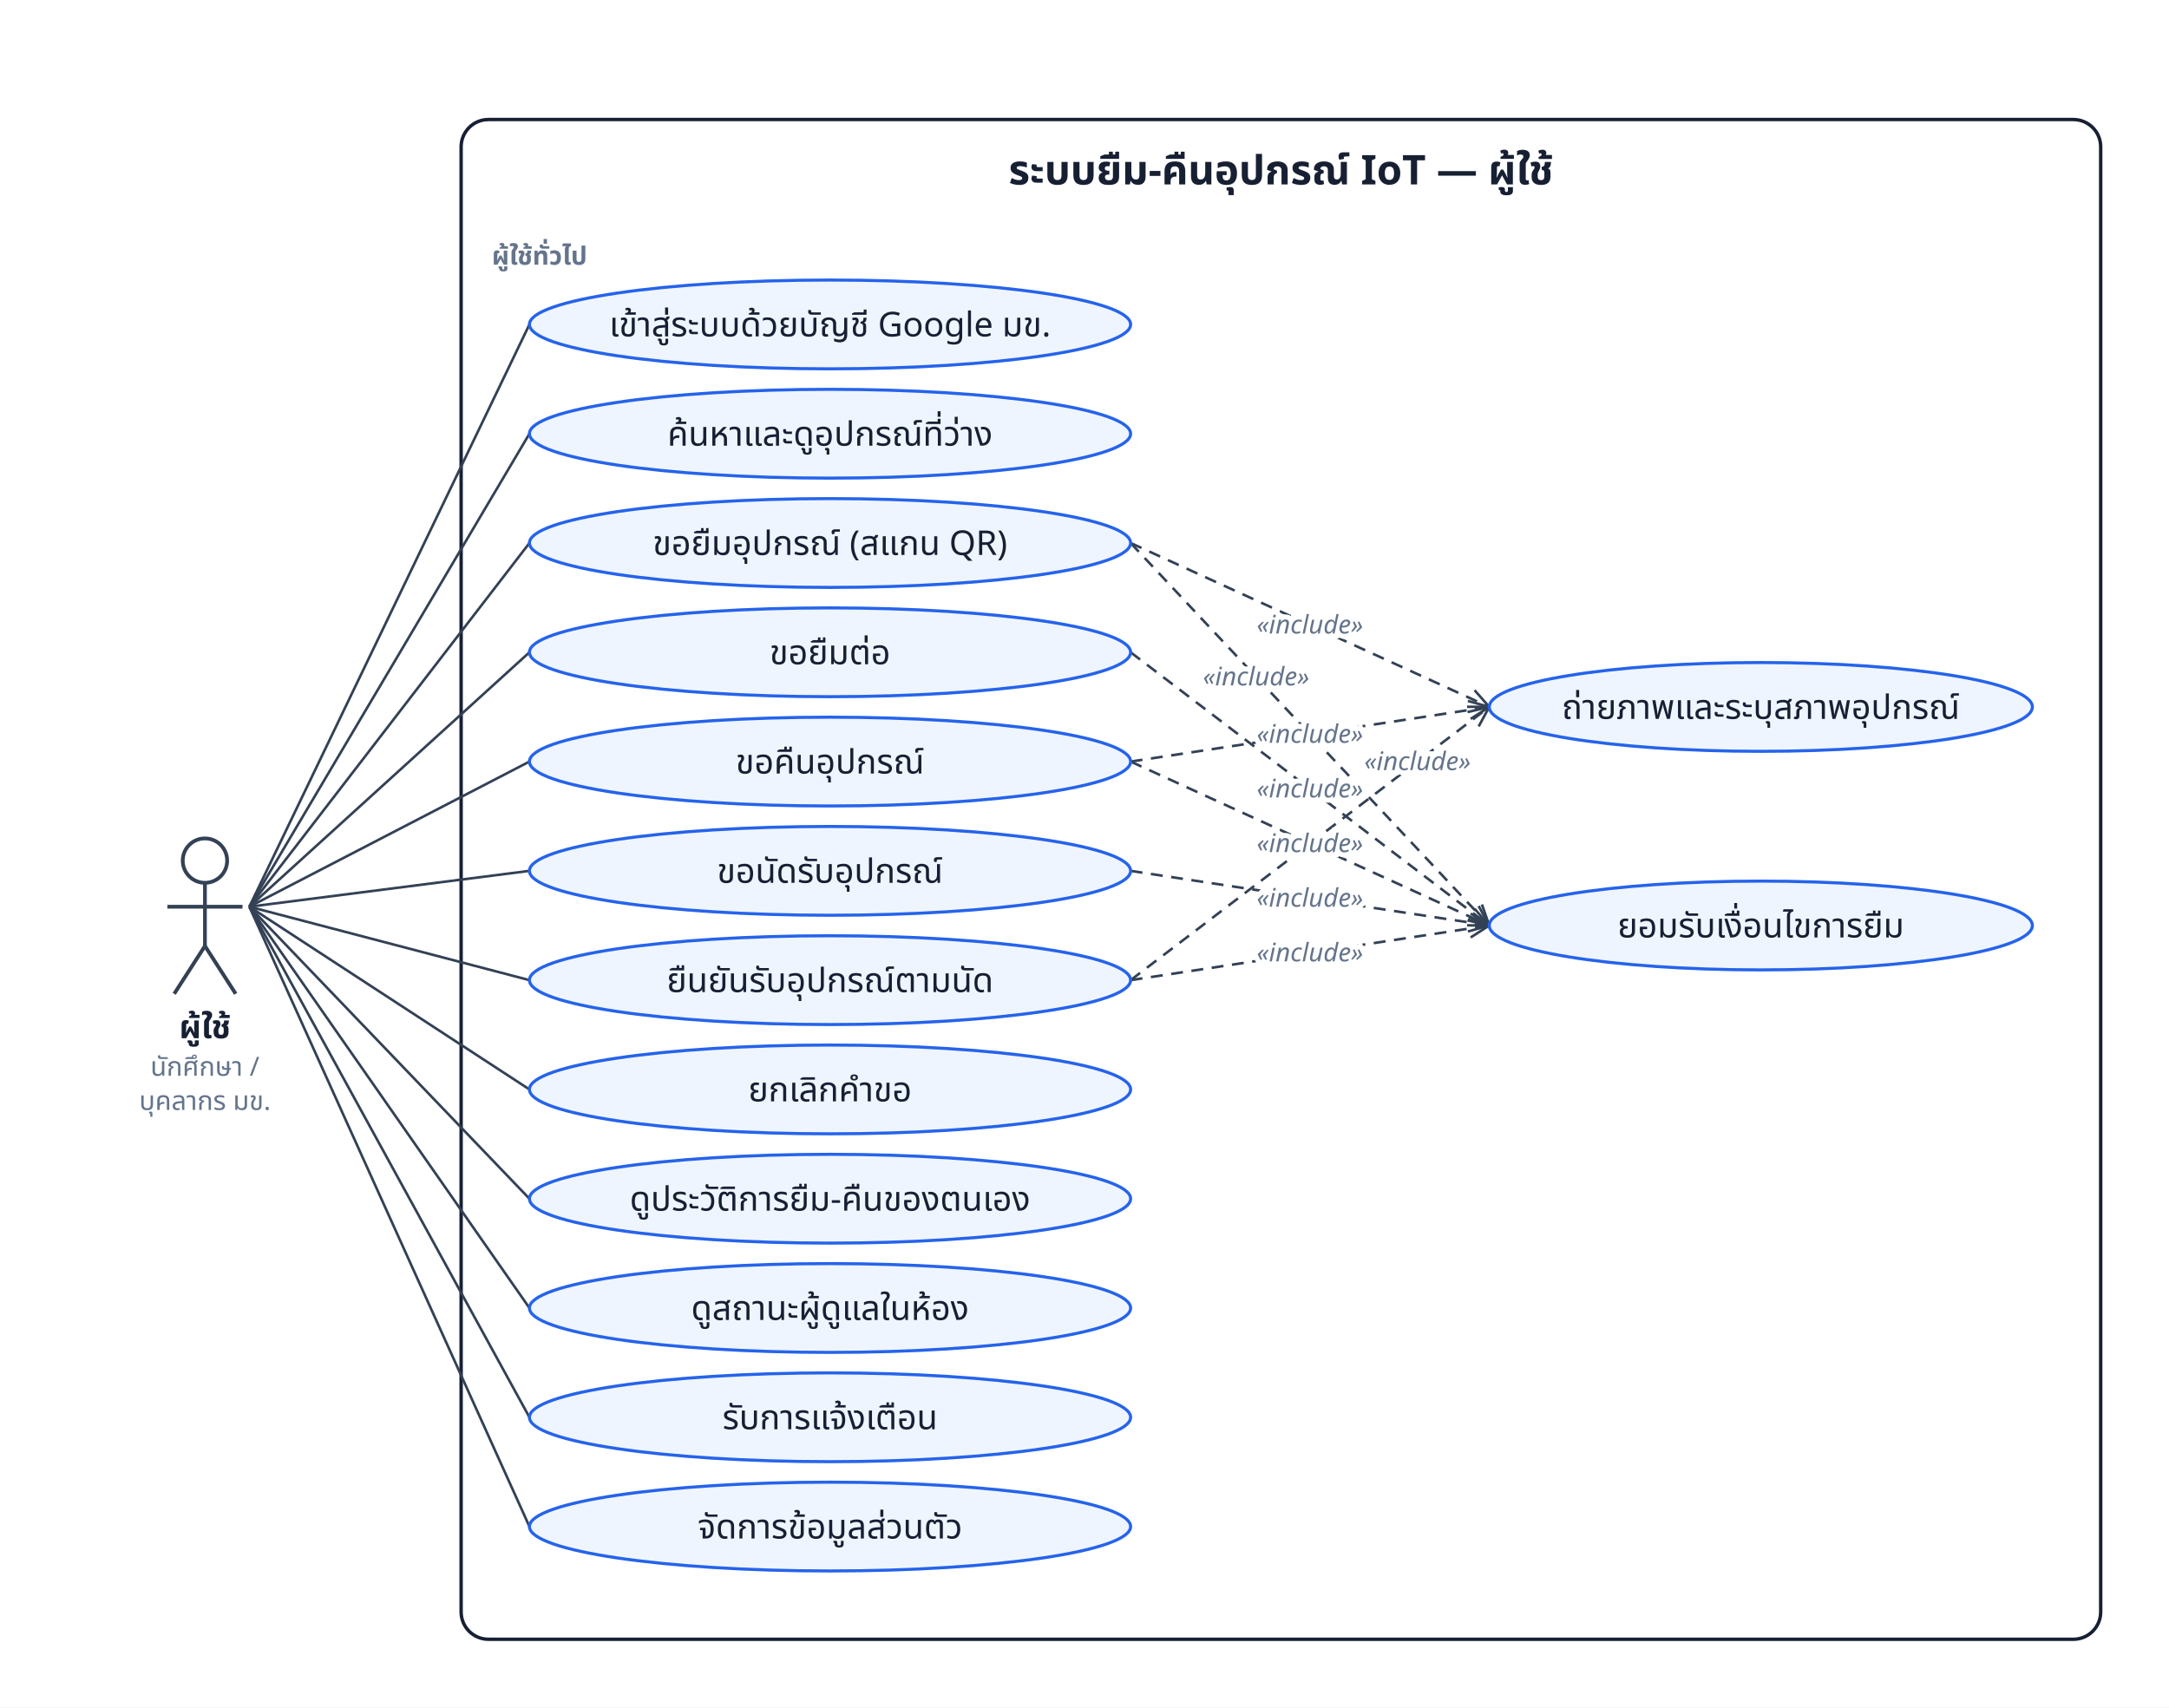
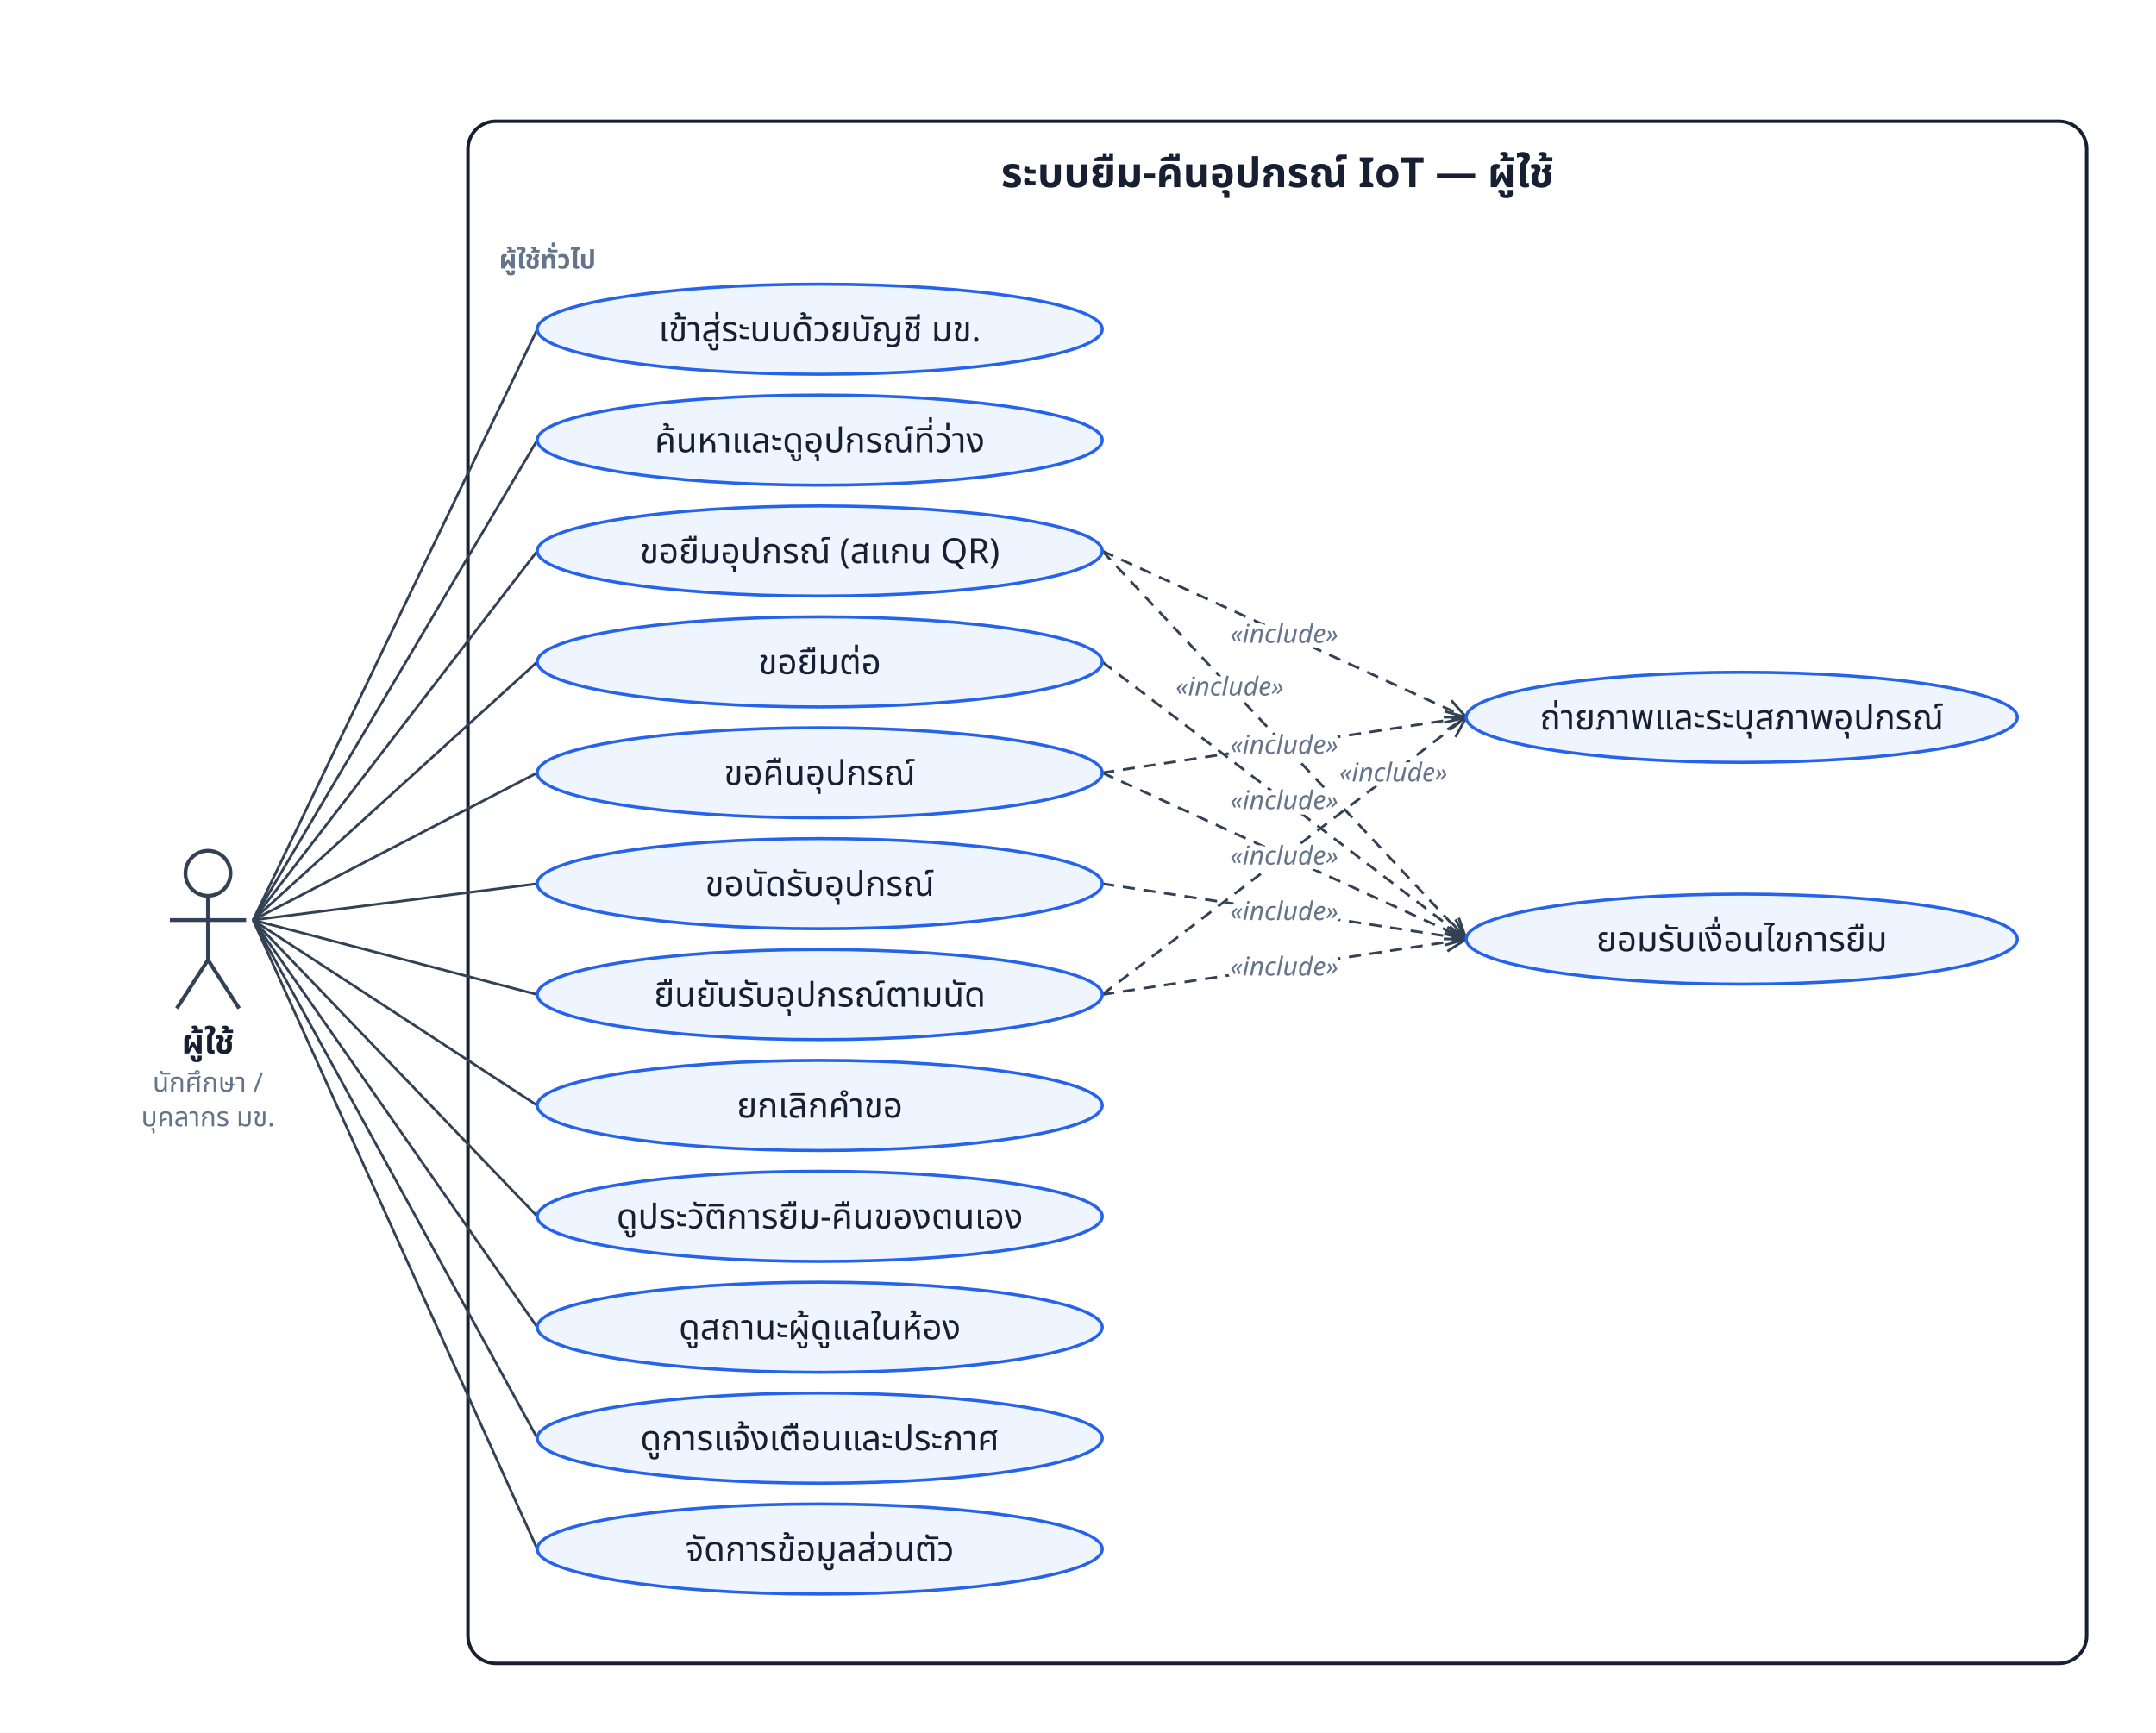
- <svg xmlns="http://www.w3.org/2000/svg" width="1270" height="1000" style="background:#fff" viewBox="0 0 1270 1000" font-family="'Leelawadee UI', 'Noto Sans Thai', Tahoma, sans-serif">
+ <svg xmlns="http://www.w3.org/2000/svg" width="1244" height="1000" style="background:#fff" viewBox="0 0 1244 1000" font-family="'Leelawadee UI', 'Noto Sans Thai', Tahoma, sans-serif">
  <rect width="100%" height="100%" fill="#fff" />
-   <rect x="270" y="70" width="960" height="890" rx="16" fill="#fff" stroke="#172033" stroke-width="2" />
-   <text x="750" y="108" text-anchor="middle" font-size="24" font-weight="700" fill="#172033">ระบบยืม-คืนอุปกรณ์ IoT — ผู้ใช้</text>
+   <rect x="270" y="70" width="934" height="890" rx="16" fill="#fff" stroke="#172033" stroke-width="2" />
+   <text x="737" y="108" text-anchor="middle" font-size="24" font-weight="700" fill="#172033">ระบบยืม-คืนอุปกรณ์ IoT — ผู้ใช้</text>
  <text x="288" y="155" font-size="15" font-weight="700" fill="#64748B">ผู้ใช้ทั่วไป</text>
  <line x1="146" y1="531" x2="310" y2="190" stroke="#334155" stroke-width="1.5" />
  <line x1="146" y1="531" x2="310" y2="254" stroke="#334155" stroke-width="1.5" />
  <line x1="146" y1="531" x2="310" y2="318" stroke="#334155" stroke-width="1.5" />
  <line x1="146" y1="531" x2="310" y2="382" stroke="#334155" stroke-width="1.5" />
  <line x1="146" y1="531" x2="310" y2="446" stroke="#334155" stroke-width="1.5" />
  <line x1="146" y1="531" x2="310" y2="510" stroke="#334155" stroke-width="1.5" />
  <line x1="146" y1="531" x2="310" y2="574" stroke="#334155" stroke-width="1.5" />
  <line x1="146" y1="531" x2="310" y2="638" stroke="#334155" stroke-width="1.5" />
  <line x1="146" y1="531" x2="310" y2="702" stroke="#334155" stroke-width="1.5" />
  <line x1="146" y1="531" x2="310" y2="766" stroke="#334155" stroke-width="1.5" />
  <line x1="146" y1="531" x2="310" y2="830" stroke="#334155" stroke-width="1.5" />
  <line x1="146" y1="531" x2="310" y2="894" stroke="#334155" stroke-width="1.5" />
  <g stroke="#334155" stroke-width="2.2" fill="none">
    <circle cx="120" cy="504" r="13" fill="#fff" />
    <line x1="120" y1="517" x2="120" y2="554" />
    <line x1="98" y1="531" x2="142" y2="531" />
    <line x1="120" y1="554" x2="102" y2="582" />
    <line x1="120" y1="554" x2="138" y2="582" />
  </g>
  <text x="120" y="608" text-anchor="middle" font-size="19" font-weight="700" fill="#172033">ผู้ใช้</text>
  <text x="120" y="630" text-anchor="middle" font-size="15.5" fill="#64748B">นักศึกษา /</text>
  <text x="120" y="650" text-anchor="middle" font-size="15.5" fill="#64748B">บุคลากร มข.</text>
-   <line x1="662.0" y1="318.0" x2="872.0" y2="414.0" stroke="#334155" stroke-width="1.5" stroke-dasharray="7 5" />
-   <polyline points="859.0,413.9 872.0,414.0 863.4,404.2" fill="none" stroke="#334155" stroke-width="1.5" />
-   <line x1="662.0" y1="446.0" x2="872.0" y2="414.0" stroke="#334155" stroke-width="1.5" stroke-dasharray="7 5" />
-   <polyline points="861.1,421.0 872.0,414.0 859.5,410.5" fill="none" stroke="#334155" stroke-width="1.5" />
-   <line x1="662.0" y1="318.0" x2="872.0" y2="542.0" stroke="#334155" stroke-width="1.5" stroke-dasharray="7 5" />
-   <polyline points="860.0,537.0 872.0,542.0 867.7,529.7" fill="none" stroke="#334155" stroke-width="1.5" />
-   <line x1="662.0" y1="446.0" x2="872.0" y2="542.0" stroke="#334155" stroke-width="1.5" stroke-dasharray="7 5" />
-   <polyline points="859.0,541.9 872.0,542.0 863.4,532.2" fill="none" stroke="#334155" stroke-width="1.5" />
-   <line x1="662.0" y1="382.0" x2="872.0" y2="542.0" stroke="#334155" stroke-width="1.5" stroke-dasharray="7 5" />
-   <polyline points="859.3,539.0 872.0,542.0 865.8,530.6" fill="none" stroke="#334155" stroke-width="1.5" />
-   <line x1="662.0" y1="510.0" x2="872.0" y2="542.0" stroke="#334155" stroke-width="1.5" stroke-dasharray="7 5" />
-   <polyline points="859.5,545.5 872.0,542.0 861.1,535.0" fill="none" stroke="#334155" stroke-width="1.5" />
-   <line x1="662.0" y1="574.0" x2="872.0" y2="414.0" stroke="#334155" stroke-width="1.5" stroke-dasharray="7 5" />
-   <polyline points="865.8,425.4 872.0,414.0 859.3,417.0" fill="none" stroke="#334155" stroke-width="1.5" />
-   <line x1="662.0" y1="574.0" x2="872.0" y2="542.0" stroke="#334155" stroke-width="1.5" stroke-dasharray="7 5" />
-   <polyline points="861.1,549.0 872.0,542.0 859.5,538.5" fill="none" stroke="#334155" stroke-width="1.5" />
-   <ellipse cx="486" cy="190" rx="176" ry="26" fill="#EFF5FF" stroke="#2563EB" stroke-width="1.8" />
-   <text x="486" y="197" text-anchor="middle" font-size="20" fill="#172033">เข้าสู่ระบบด้วยบัญชี Google มข.</text>
-   <ellipse cx="486" cy="254" rx="176" ry="26" fill="#EFF5FF" stroke="#2563EB" stroke-width="1.8" />
-   <text x="486" y="261" text-anchor="middle" font-size="20" fill="#172033">ค้นหาและดูอุปกรณ์ที่ว่าง</text>
-   <ellipse cx="486" cy="318" rx="176" ry="26" fill="#EFF5FF" stroke="#2563EB" stroke-width="1.8" />
-   <text x="486" y="325" text-anchor="middle" font-size="20" fill="#172033">ขอยืมอุปกรณ์ (สแกน QR)</text>
-   <ellipse cx="486" cy="382" rx="176" ry="26" fill="#EFF5FF" stroke="#2563EB" stroke-width="1.8" />
-   <text x="486" y="389" text-anchor="middle" font-size="20" fill="#172033">ขอยืมต่อ</text>
-   <ellipse cx="486" cy="446" rx="176" ry="26" fill="#EFF5FF" stroke="#2563EB" stroke-width="1.8" />
-   <text x="486" y="453" text-anchor="middle" font-size="20" fill="#172033">ขอคืนอุปกรณ์</text>
-   <ellipse cx="486" cy="510" rx="176" ry="26" fill="#EFF5FF" stroke="#2563EB" stroke-width="1.8" />
-   <text x="486" y="517" text-anchor="middle" font-size="20" fill="#172033">ขอนัดรับอุปกรณ์</text>
-   <ellipse cx="486" cy="574" rx="176" ry="26" fill="#EFF5FF" stroke="#2563EB" stroke-width="1.8" />
-   <text x="486" y="581" text-anchor="middle" font-size="20" fill="#172033">ยืนยันรับอุปกรณ์ตามนัด</text>
-   <ellipse cx="486" cy="638" rx="176" ry="26" fill="#EFF5FF" stroke="#2563EB" stroke-width="1.8" />
-   <text x="486" y="645" text-anchor="middle" font-size="20" fill="#172033">ยกเลิกคำขอ</text>
-   <ellipse cx="486" cy="702" rx="176" ry="26" fill="#EFF5FF" stroke="#2563EB" stroke-width="1.8" />
-   <text x="486" y="709" text-anchor="middle" font-size="20" fill="#172033">ดูประวัติการยืม-คืนของตนเอง</text>
-   <ellipse cx="486" cy="766" rx="176" ry="26" fill="#EFF5FF" stroke="#2563EB" stroke-width="1.8" />
-   <text x="486" y="773" text-anchor="middle" font-size="20" fill="#172033">ดูสถานะผู้ดูแลในห้อง</text>
-   <ellipse cx="486" cy="830" rx="176" ry="26" fill="#EFF5FF" stroke="#2563EB" stroke-width="1.8" />
-   <text x="486" y="837" text-anchor="middle" font-size="20" fill="#172033">รับการแจ้งเตือน</text>
-   <ellipse cx="486" cy="894" rx="176" ry="26" fill="#EFF5FF" stroke="#2563EB" stroke-width="1.8" />
-   <text x="486" y="901" text-anchor="middle" font-size="20" fill="#172033">จัดการข้อมูลส่วนตัว</text>
-   <ellipse cx="1031" cy="414" rx="159" ry="26" fill="#EFF5FF" stroke="#2563EB" stroke-width="1.8" />
-   <text x="1031" y="421" text-anchor="middle" font-size="20" fill="#172033">ถ่ายภาพและระบุสภาพอุปกรณ์</text>
-   <ellipse cx="1031" cy="542" rx="159" ry="26" fill="#EFF5FF" stroke="#2563EB" stroke-width="1.8" />
-   <text x="1031" y="549" text-anchor="middle" font-size="20" fill="#172033">ยอมรับเงื่อนไขการยืม</text>
-   <text x="767.0" y="371.0" text-anchor="middle" font-size="15" font-style="italic" fill="#64748B" paint-order="stroke" stroke="#fff" stroke-width="6">«include»</text>
-   <text x="767.0" y="435.0" text-anchor="middle" font-size="15" font-style="italic" fill="#64748B" paint-order="stroke" stroke="#fff" stroke-width="6">«include»</text>
-   <text x="735.5" y="401.4" text-anchor="middle" font-size="15" font-style="italic" fill="#64748B" paint-order="stroke" stroke="#fff" stroke-width="6">«include»</text>
-   <text x="767.0" y="499.0" text-anchor="middle" font-size="15" font-style="italic" fill="#64748B" paint-order="stroke" stroke="#fff" stroke-width="6">«include»</text>
-   <text x="767.0" y="467.0" text-anchor="middle" font-size="15" font-style="italic" fill="#64748B" paint-order="stroke" stroke="#fff" stroke-width="6">«include»</text>
-   <text x="767.0" y="531.0" text-anchor="middle" font-size="15" font-style="italic" fill="#64748B" paint-order="stroke" stroke="#fff" stroke-width="6">«include»</text>
-   <text x="830.0" y="451.0" text-anchor="middle" font-size="15" font-style="italic" fill="#64748B" paint-order="stroke" stroke="#fff" stroke-width="6">«include»</text>
-   <text x="767.0" y="563.0" text-anchor="middle" font-size="15" font-style="italic" fill="#64748B" paint-order="stroke" stroke="#fff" stroke-width="6">«include»</text>
+   <line x1="636.0" y1="318.0" x2="846.0" y2="414.0" stroke="#334155" stroke-width="1.5" stroke-dasharray="7 5" />
+   <polyline points="833.0,413.9 846.0,414.0 837.4,404.2" fill="none" stroke="#334155" stroke-width="1.5" />
+   <line x1="636.0" y1="446.0" x2="846.0" y2="414.0" stroke="#334155" stroke-width="1.5" stroke-dasharray="7 5" />
+   <polyline points="835.1,421.0 846.0,414.0 833.5,410.5" fill="none" stroke="#334155" stroke-width="1.5" />
+   <line x1="636.0" y1="318.0" x2="846.0" y2="542.0" stroke="#334155" stroke-width="1.5" stroke-dasharray="7 5" />
+   <polyline points="834.0,537.0 846.0,542.0 841.7,529.7" fill="none" stroke="#334155" stroke-width="1.5" />
+   <line x1="636.0" y1="446.0" x2="846.0" y2="542.0" stroke="#334155" stroke-width="1.5" stroke-dasharray="7 5" />
+   <polyline points="833.0,541.9 846.0,542.0 837.4,532.2" fill="none" stroke="#334155" stroke-width="1.5" />
+   <line x1="636.0" y1="382.0" x2="846.0" y2="542.0" stroke="#334155" stroke-width="1.5" stroke-dasharray="7 5" />
+   <polyline points="833.3,539.0 846.0,542.0 839.8,530.6" fill="none" stroke="#334155" stroke-width="1.5" />
+   <line x1="636.0" y1="510.0" x2="846.0" y2="542.0" stroke="#334155" stroke-width="1.5" stroke-dasharray="7 5" />
+   <polyline points="833.5,545.5 846.0,542.0 835.1,535.0" fill="none" stroke="#334155" stroke-width="1.5" />
+   <line x1="636.0" y1="574.0" x2="846.0" y2="414.0" stroke="#334155" stroke-width="1.5" stroke-dasharray="7 5" />
+   <polyline points="839.8,425.4 846.0,414.0 833.3,417.0" fill="none" stroke="#334155" stroke-width="1.5" />
+   <line x1="636.0" y1="574.0" x2="846.0" y2="542.0" stroke="#334155" stroke-width="1.5" stroke-dasharray="7 5" />
+   <polyline points="835.1,549.0 846.0,542.0 833.5,538.5" fill="none" stroke="#334155" stroke-width="1.5" />
+   <ellipse cx="473" cy="190" rx="163" ry="26" fill="#EFF5FF" stroke="#2563EB" stroke-width="1.8" />
+   <text x="473" y="197" text-anchor="middle" font-size="20" fill="#172033">เข้าสู่ระบบด้วยบัญชี มข.</text>
+   <ellipse cx="473" cy="254" rx="163" ry="26" fill="#EFF5FF" stroke="#2563EB" stroke-width="1.8" />
+   <text x="473" y="261" text-anchor="middle" font-size="20" fill="#172033">ค้นหาและดูอุปกรณ์ที่ว่าง</text>
+   <ellipse cx="473" cy="318" rx="163" ry="26" fill="#EFF5FF" stroke="#2563EB" stroke-width="1.8" />
+   <text x="473" y="325" text-anchor="middle" font-size="20" fill="#172033">ขอยืมอุปกรณ์ (สแกน QR)</text>
+   <ellipse cx="473" cy="382" rx="163" ry="26" fill="#EFF5FF" stroke="#2563EB" stroke-width="1.8" />
+   <text x="473" y="389" text-anchor="middle" font-size="20" fill="#172033">ขอยืมต่อ</text>
+   <ellipse cx="473" cy="446" rx="163" ry="26" fill="#EFF5FF" stroke="#2563EB" stroke-width="1.8" />
+   <text x="473" y="453" text-anchor="middle" font-size="20" fill="#172033">ขอคืนอุปกรณ์</text>
+   <ellipse cx="473" cy="510" rx="163" ry="26" fill="#EFF5FF" stroke="#2563EB" stroke-width="1.8" />
+   <text x="473" y="517" text-anchor="middle" font-size="20" fill="#172033">ขอนัดรับอุปกรณ์</text>
+   <ellipse cx="473" cy="574" rx="163" ry="26" fill="#EFF5FF" stroke="#2563EB" stroke-width="1.8" />
+   <text x="473" y="581" text-anchor="middle" font-size="20" fill="#172033">ยืนยันรับอุปกรณ์ตามนัด</text>
+   <ellipse cx="473" cy="638" rx="163" ry="26" fill="#EFF5FF" stroke="#2563EB" stroke-width="1.8" />
+   <text x="473" y="645" text-anchor="middle" font-size="20" fill="#172033">ยกเลิกคำขอ</text>
+   <ellipse cx="473" cy="702" rx="163" ry="26" fill="#EFF5FF" stroke="#2563EB" stroke-width="1.8" />
+   <text x="473" y="709" text-anchor="middle" font-size="20" fill="#172033">ดูประวัติการยืม-คืนของตนเอง</text>
+   <ellipse cx="473" cy="766" rx="163" ry="26" fill="#EFF5FF" stroke="#2563EB" stroke-width="1.8" />
+   <text x="473" y="773" text-anchor="middle" font-size="20" fill="#172033">ดูสถานะผู้ดูแลในห้อง</text>
+   <ellipse cx="473" cy="830" rx="163" ry="26" fill="#EFF5FF" stroke="#2563EB" stroke-width="1.8" />
+   <text x="473" y="837" text-anchor="middle" font-size="20" fill="#172033">ดูการแจ้งเตือนและประกาศ</text>
+   <ellipse cx="473" cy="894" rx="163" ry="26" fill="#EFF5FF" stroke="#2563EB" stroke-width="1.8" />
+   <text x="473" y="901" text-anchor="middle" font-size="20" fill="#172033">จัดการข้อมูลส่วนตัว</text>
+   <ellipse cx="1005" cy="414" rx="159" ry="26" fill="#EFF5FF" stroke="#2563EB" stroke-width="1.8" />
+   <text x="1005" y="421" text-anchor="middle" font-size="20" fill="#172033">ถ่ายภาพและระบุสภาพอุปกรณ์</text>
+   <ellipse cx="1005" cy="542" rx="159" ry="26" fill="#EFF5FF" stroke="#2563EB" stroke-width="1.8" />
+   <text x="1005" y="549" text-anchor="middle" font-size="20" fill="#172033">ยอมรับเงื่อนไขการยืม</text>
+   <text x="741.0" y="371.0" text-anchor="middle" font-size="15" font-style="italic" fill="#64748B" paint-order="stroke" stroke="#fff" stroke-width="6">«include»</text>
+   <text x="741.0" y="435.0" text-anchor="middle" font-size="15" font-style="italic" fill="#64748B" paint-order="stroke" stroke="#fff" stroke-width="6">«include»</text>
+   <text x="709.5" y="401.4" text-anchor="middle" font-size="15" font-style="italic" fill="#64748B" paint-order="stroke" stroke="#fff" stroke-width="6">«include»</text>
+   <text x="741.0" y="499.0" text-anchor="middle" font-size="15" font-style="italic" fill="#64748B" paint-order="stroke" stroke="#fff" stroke-width="6">«include»</text>
+   <text x="741.0" y="467.0" text-anchor="middle" font-size="15" font-style="italic" fill="#64748B" paint-order="stroke" stroke="#fff" stroke-width="6">«include»</text>
+   <text x="741.0" y="531.0" text-anchor="middle" font-size="15" font-style="italic" fill="#64748B" paint-order="stroke" stroke="#fff" stroke-width="6">«include»</text>
+   <text x="804.0" y="451.0" text-anchor="middle" font-size="15" font-style="italic" fill="#64748B" paint-order="stroke" stroke="#fff" stroke-width="6">«include»</text>
+   <text x="741.0" y="563.0" text-anchor="middle" font-size="15" font-style="italic" fill="#64748B" paint-order="stroke" stroke="#fff" stroke-width="6">«include»</text>
</svg>
